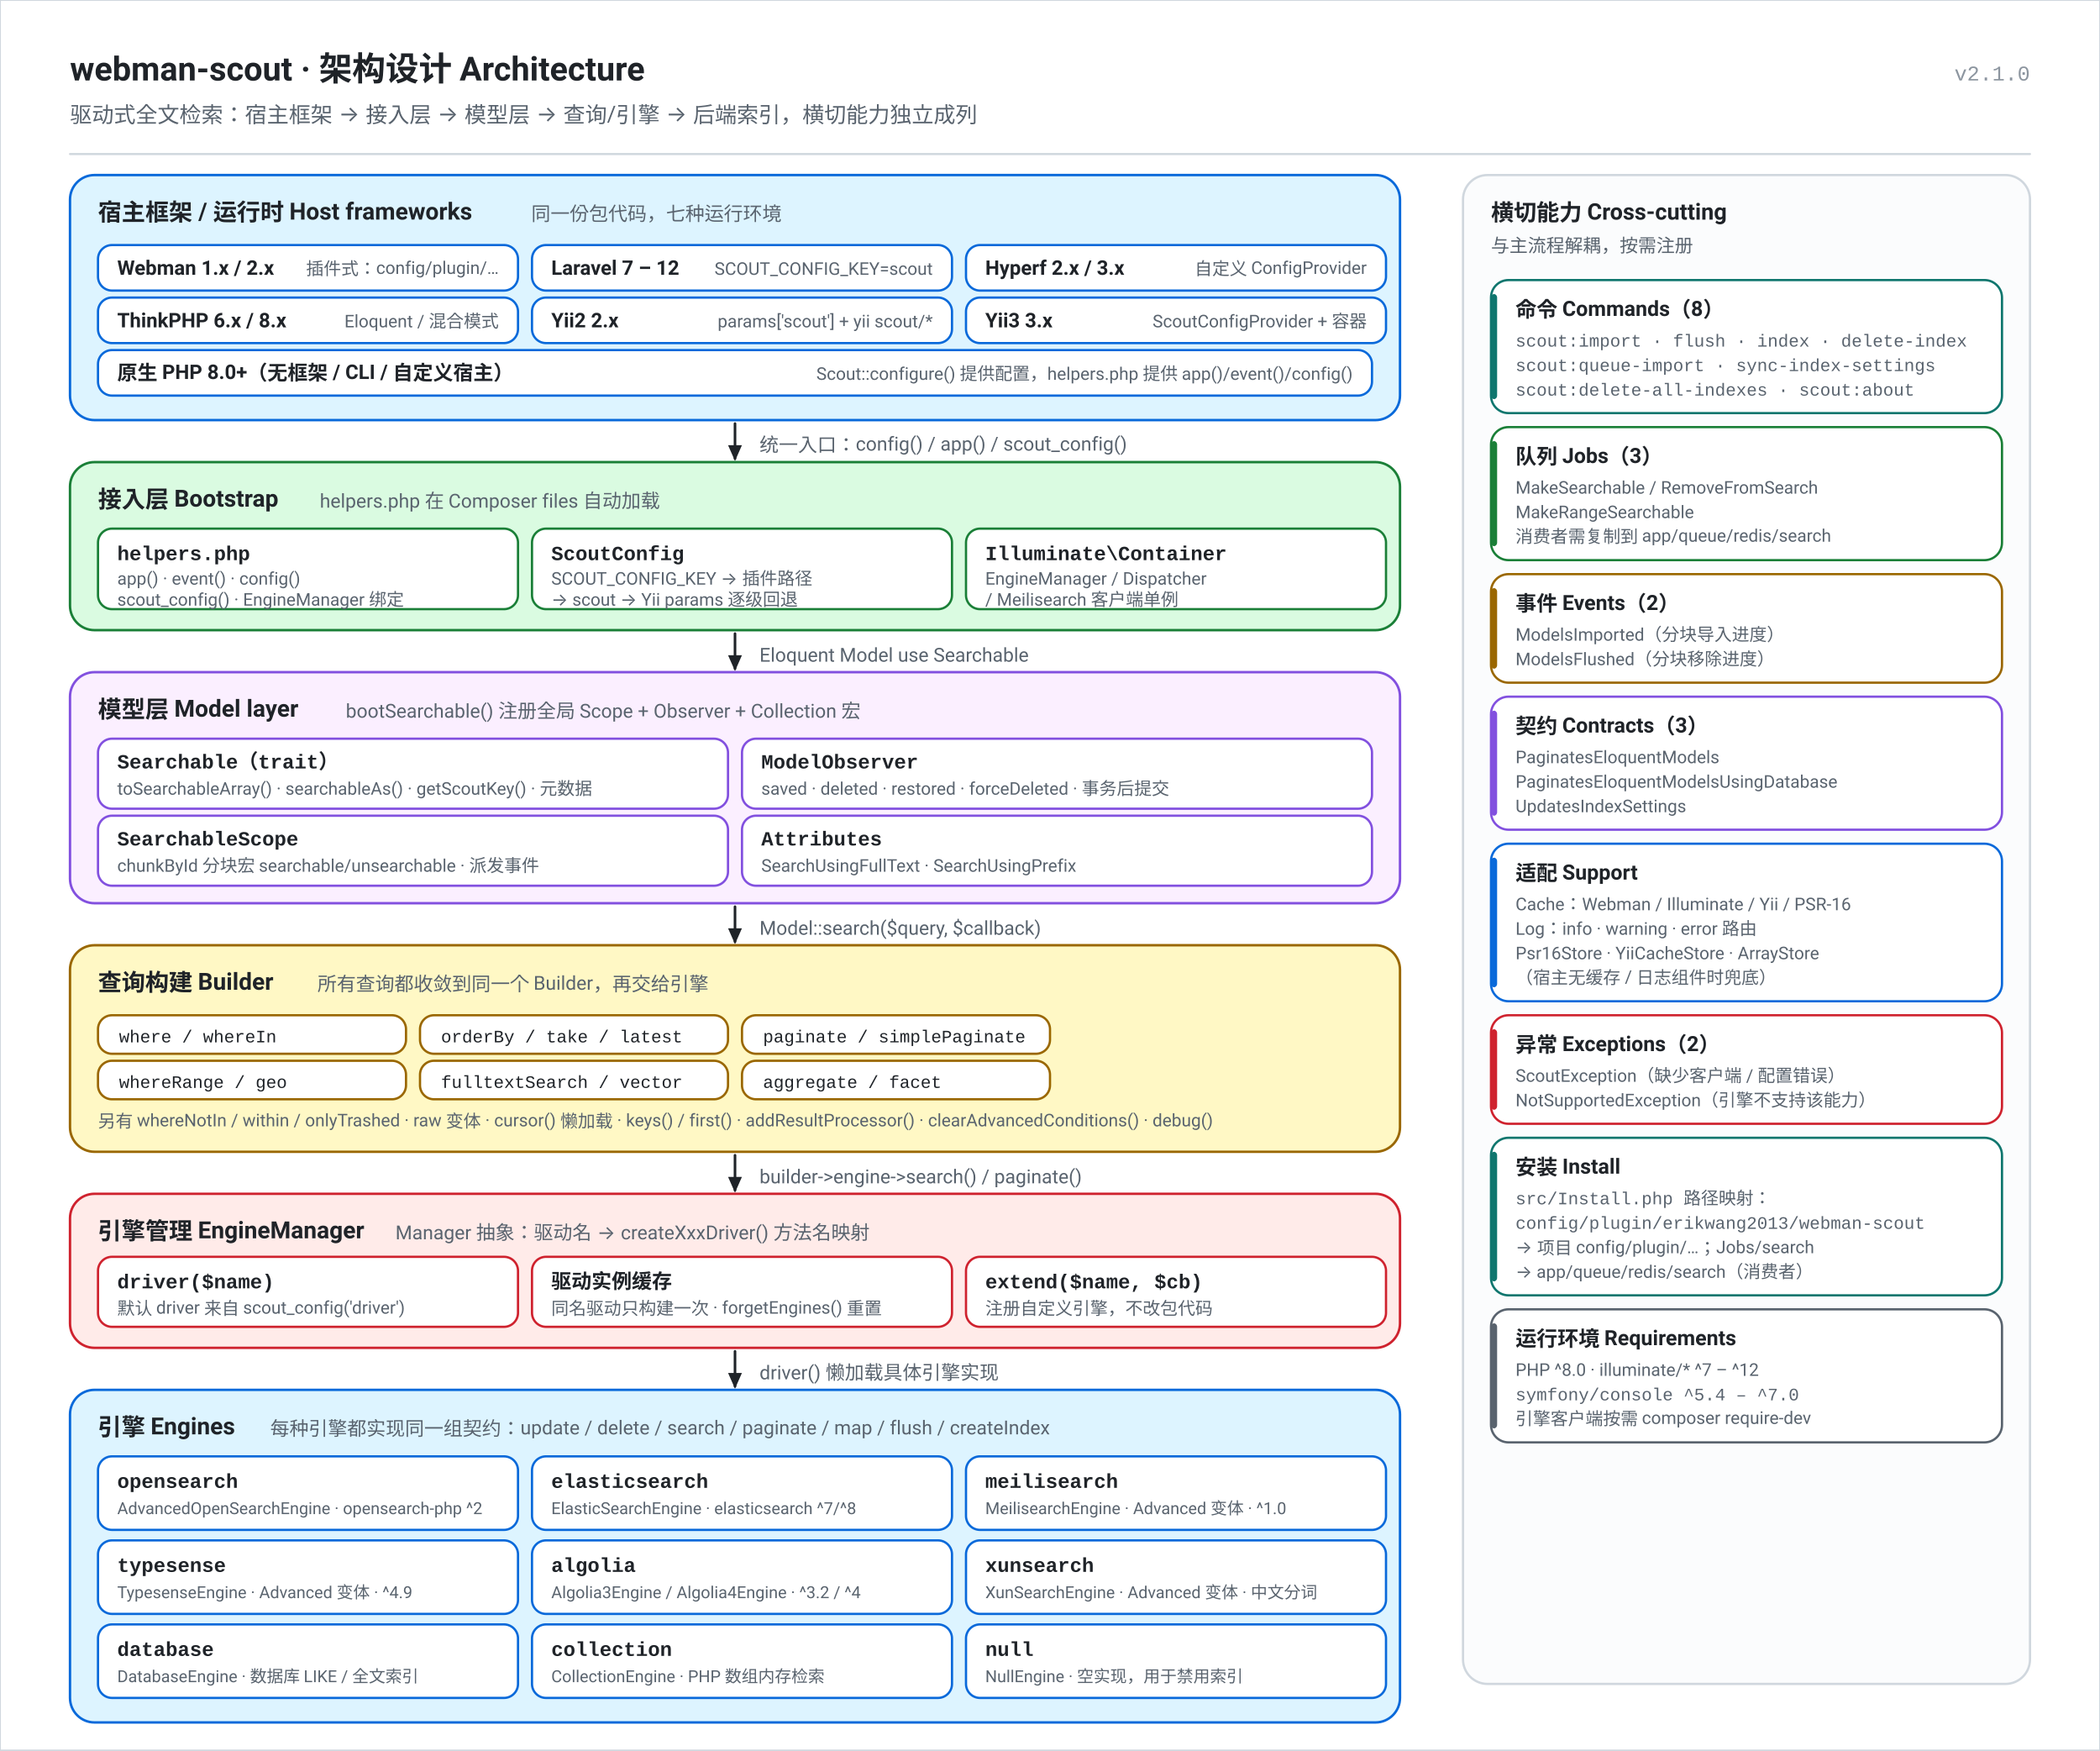
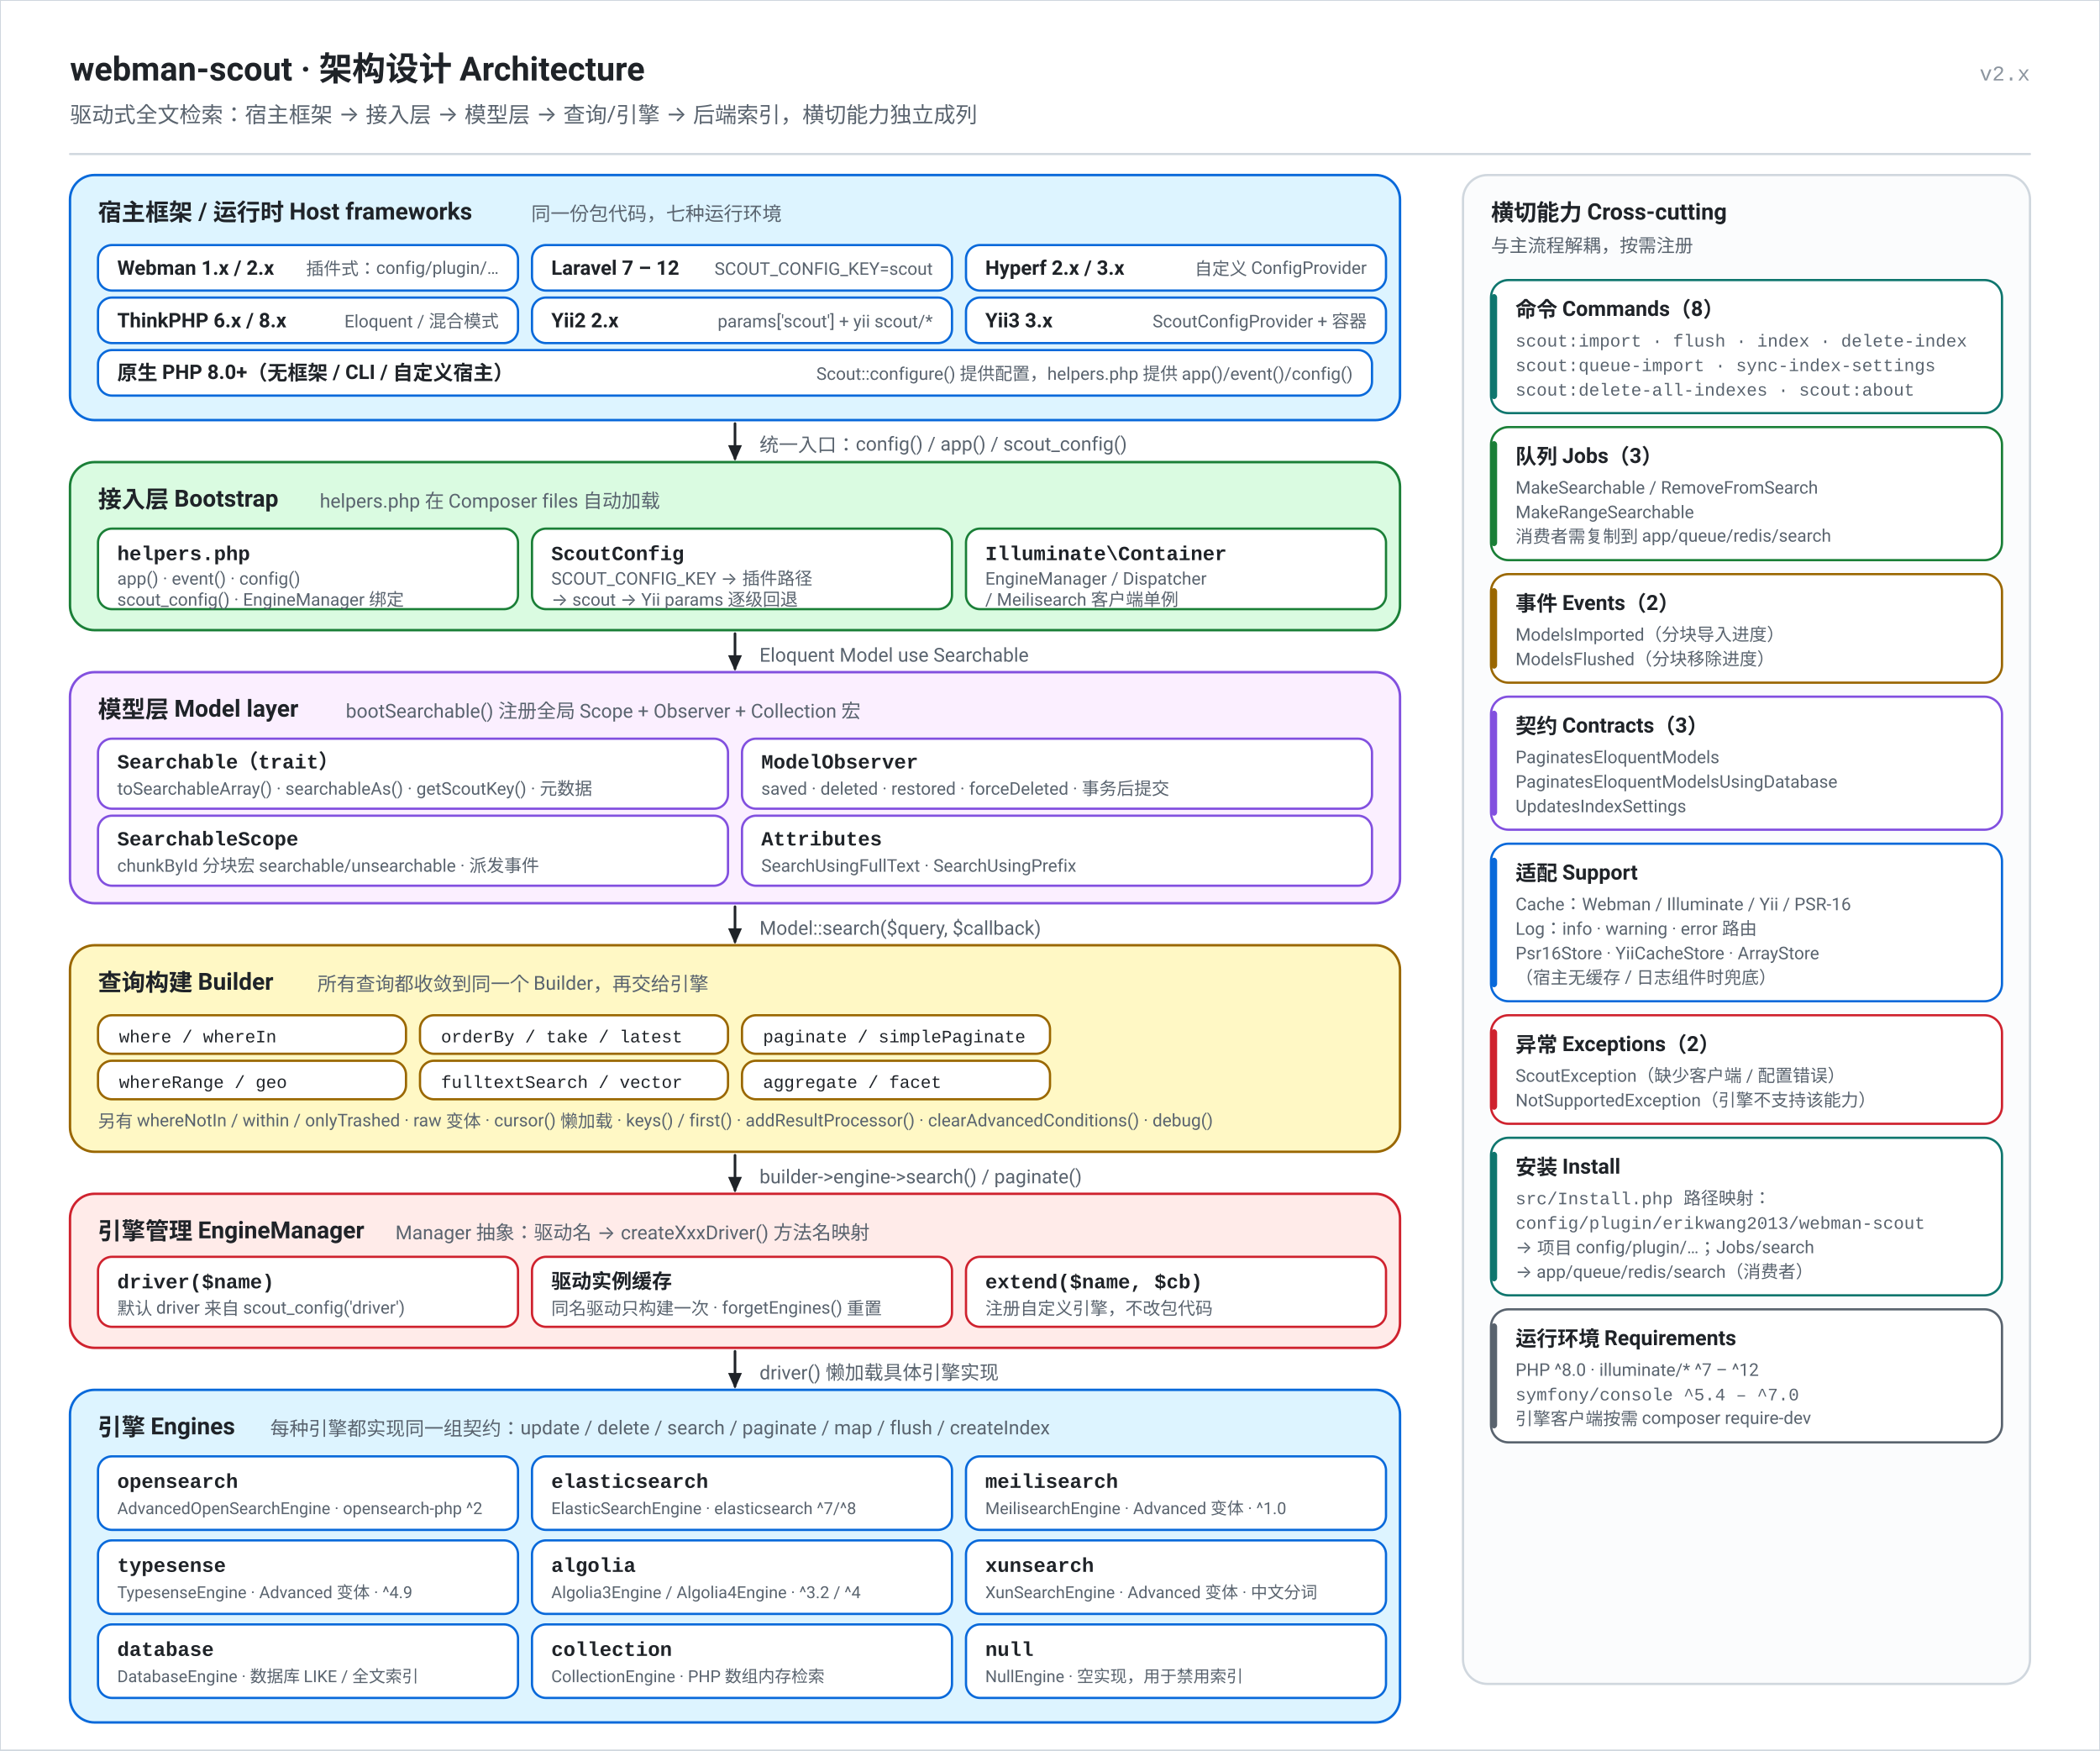
<svg xmlns="http://www.w3.org/2000/svg" width="1200" height="1000" viewBox="0 0 1200 1000" role="img">
  <defs>
    <marker id="ar-ink" viewBox="0 0 10 10" refX="8.5" refY="5" markerWidth="6" markerHeight="6" orient="auto-start-reverse">
      <path d="M0,0.6 L10,5 L0,9.4 z" fill="#1f2328" />
    </marker>
    <marker id="ar-blue" viewBox="0 0 10 10" refX="8.5" refY="5" markerWidth="6" markerHeight="6" orient="auto-start-reverse">
      <path d="M0,0.6 L10,5 L0,9.4 z" fill="#0969da" />
    </marker>
    <marker id="ar-green" viewBox="0 0 10 10" refX="8.5" refY="5" markerWidth="6" markerHeight="6" orient="auto-start-reverse">
      <path d="M0,0.6 L10,5 L0,9.4 z" fill="#1a7f37" />
    </marker>
    <marker id="ar-amber" viewBox="0 0 10 10" refX="8.5" refY="5" markerWidth="6" markerHeight="6" orient="auto-start-reverse">
      <path d="M0,0.6 L10,5 L0,9.4 z" fill="#9a6700" />
    </marker>
    <marker id="ar-purple" viewBox="0 0 10 10" refX="8.5" refY="5" markerWidth="6" markerHeight="6" orient="auto-start-reverse">
      <path d="M0,0.6 L10,5 L0,9.4 z" fill="#8250df" />
    </marker>
    <marker id="ar-mute" viewBox="0 0 10 10" refX="8.5" refY="5" markerWidth="6" markerHeight="6" orient="auto-start-reverse">
      <path d="M0,0.6 L10,5 L0,9.4 z" fill="#8c959f" />
    </marker>
    <marker id="ar-teal" viewBox="0 0 10 10" refX="8.5" refY="5" markerWidth="6" markerHeight="6" orient="auto-start-reverse">
      <path d="M0,0.6 L10,5 L0,9.4 z" fill="#0f766e" />
    </marker>
    <marker id="ar-rose" viewBox="0 0 10 10" refX="8.5" refY="5" markerWidth="6" markerHeight="6" orient="auto-start-reverse">
      <path d="M0,0.6 L10,5 L0,9.4 z" fill="#cf222e" />
    </marker>
    <marker id="ar-slate" viewBox="0 0 10 10" refX="8.5" refY="5" markerWidth="6" markerHeight="6" orient="auto-start-reverse">
      <path d="M0,0.6 L10,5 L0,9.4 z" fill="#59636e" />
    </marker>
  </defs>
  <rect x="0" y="0" width="1200" height="1000" rx="0" fill="#ffffff" stroke="#d0d7de" stroke-width="1" />
  <text x="40" y="46" font-family="ui-sans-serif,-apple-system,'Segoe UI',Roboto,'Helvetica Neue','PingFang SC','Hiragino Sans GB','Microsoft YaHei',sans-serif" font-size="19" fill="#1f2328" font-weight="700">webman-scout · 架构设计 Architecture</text>
  <text x="40" y="70" font-family="ui-sans-serif,-apple-system,'Segoe UI',Roboto,'Helvetica Neue','PingFang SC','Hiragino Sans GB','Microsoft YaHei',sans-serif" font-size="12.5" fill="#59636e" font-weight="400">驱动式全文检索：宿主框架 → 接入层 → 模型层 → 查询/引擎 → 后端索引，横切能力独立成列</text>
-   <text x="1160" y="46" font-family="ui-monospace,SFMono-Regular,'SF Mono',Menlo,Consolas,'Liberation Mono',monospace" font-size="12" fill="#8c959f" font-weight="500" text-anchor="end">v2.1.0</text>
+   <text x="1160" y="46" font-family="ui-monospace,SFMono-Regular,'SF Mono',Menlo,Consolas,'Liberation Mono',monospace" font-size="12" fill="#8c959f" font-weight="500" text-anchor="end">v2.x</text>
  <line x1="40" y1="88" x2="1160" y2="88" stroke="#d0d7de" stroke-width="1.2" stroke-linecap="round" />
  <rect x="40" y="100" width="760" height="140" rx="14" fill="#ddf4ff" stroke="#0969da" stroke-width="1.4" opacity="1" />
  <text x="56" y="126" font-family="ui-sans-serif,-apple-system,'Segoe UI',Roboto,'Helvetica Neue','PingFang SC','Hiragino Sans GB','Microsoft YaHei',sans-serif" font-size="13.5" fill="#1f2328" font-weight="700">宿主框架 / 运行时 Host frameworks</text>
  <text x="303.575" y="126" font-family="ui-sans-serif,-apple-system,'Segoe UI',Roboto,'Helvetica Neue','PingFang SC','Hiragino Sans GB','Microsoft YaHei',sans-serif" font-size="11" fill="#59636e" font-weight="400">同一份包代码，七种运行环境</text>
  <rect x="56" y="140" width="240" height="26" rx="8" fill="#ffffff" stroke="#0969da" stroke-width="1.3" />
  <text x="67" y="157" font-family="ui-sans-serif,-apple-system,'Segoe UI',Roboto,'Helvetica Neue','PingFang SC','Hiragino Sans GB','Microsoft YaHei',sans-serif" font-size="11.5" fill="#1f2328" font-weight="600">Webman 1.x / 2.x</text>
  <text x="285" y="157" font-family="ui-sans-serif,-apple-system,'Segoe UI',Roboto,'Helvetica Neue','PingFang SC','Hiragino Sans GB','Microsoft YaHei',sans-serif" font-size="10" fill="#59636e" font-weight="400" text-anchor="end">插件式：config/plugin/…</text>
  <rect x="304" y="140" width="240" height="26" rx="8" fill="#ffffff" stroke="#0969da" stroke-width="1.3" />
  <text x="315" y="157" font-family="ui-sans-serif,-apple-system,'Segoe UI',Roboto,'Helvetica Neue','PingFang SC','Hiragino Sans GB','Microsoft YaHei',sans-serif" font-size="11.5" fill="#1f2328" font-weight="600">Laravel 7 – 12</text>
  <text x="533" y="157" font-family="ui-sans-serif,-apple-system,'Segoe UI',Roboto,'Helvetica Neue','PingFang SC','Hiragino Sans GB','Microsoft YaHei',sans-serif" font-size="10" fill="#59636e" font-weight="400" text-anchor="end">SCOUT_CONFIG_KEY=scout</text>
  <rect x="552" y="140" width="240" height="26" rx="8" fill="#ffffff" stroke="#0969da" stroke-width="1.3" />
  <text x="563" y="157" font-family="ui-sans-serif,-apple-system,'Segoe UI',Roboto,'Helvetica Neue','PingFang SC','Hiragino Sans GB','Microsoft YaHei',sans-serif" font-size="11.5" fill="#1f2328" font-weight="600">Hyperf 2.x / 3.x</text>
  <text x="781" y="157" font-family="ui-sans-serif,-apple-system,'Segoe UI',Roboto,'Helvetica Neue','PingFang SC','Hiragino Sans GB','Microsoft YaHei',sans-serif" font-size="10" fill="#59636e" font-weight="400" text-anchor="end">自定义 ConfigProvider</text>
  <rect x="56" y="170" width="240" height="26" rx="8" fill="#ffffff" stroke="#0969da" stroke-width="1.3" />
  <text x="67" y="187" font-family="ui-sans-serif,-apple-system,'Segoe UI',Roboto,'Helvetica Neue','PingFang SC','Hiragino Sans GB','Microsoft YaHei',sans-serif" font-size="11.5" fill="#1f2328" font-weight="600">ThinkPHP 6.x / 8.x</text>
  <text x="285" y="187" font-family="ui-sans-serif,-apple-system,'Segoe UI',Roboto,'Helvetica Neue','PingFang SC','Hiragino Sans GB','Microsoft YaHei',sans-serif" font-size="10" fill="#59636e" font-weight="400" text-anchor="end">Eloquent / 混合模式</text>
  <rect x="304" y="170" width="240" height="26" rx="8" fill="#ffffff" stroke="#0969da" stroke-width="1.3" />
  <text x="315" y="187" font-family="ui-sans-serif,-apple-system,'Segoe UI',Roboto,'Helvetica Neue','PingFang SC','Hiragino Sans GB','Microsoft YaHei',sans-serif" font-size="11.5" fill="#1f2328" font-weight="600">Yii2 2.x</text>
  <text x="533" y="187" font-family="ui-sans-serif,-apple-system,'Segoe UI',Roboto,'Helvetica Neue','PingFang SC','Hiragino Sans GB','Microsoft YaHei',sans-serif" font-size="10" fill="#59636e" font-weight="400" text-anchor="end">params['scout'] + yii scout/*</text>
  <rect x="552" y="170" width="240" height="26" rx="8" fill="#ffffff" stroke="#0969da" stroke-width="1.3" />
  <text x="563" y="187" font-family="ui-sans-serif,-apple-system,'Segoe UI',Roboto,'Helvetica Neue','PingFang SC','Hiragino Sans GB','Microsoft YaHei',sans-serif" font-size="11.5" fill="#1f2328" font-weight="600">Yii3 3.x</text>
  <text x="781" y="187" font-family="ui-sans-serif,-apple-system,'Segoe UI',Roboto,'Helvetica Neue','PingFang SC','Hiragino Sans GB','Microsoft YaHei',sans-serif" font-size="10" fill="#59636e" font-weight="400" text-anchor="end">ScoutConfigProvider + 容器</text>
  <rect x="56" y="200" width="728" height="26" rx="8" fill="#ffffff" stroke="#0969da" stroke-width="1.3" />
  <text x="67" y="217" font-family="ui-sans-serif,-apple-system,'Segoe UI',Roboto,'Helvetica Neue','PingFang SC','Hiragino Sans GB','Microsoft YaHei',sans-serif" font-size="11.5" fill="#1f2328" font-weight="600">原生 PHP 8.0+（无框架 / CLI / 自定义宿主）</text>
  <text x="773" y="217" font-family="ui-sans-serif,-apple-system,'Segoe UI',Roboto,'Helvetica Neue','PingFang SC','Hiragino Sans GB','Microsoft YaHei',sans-serif" font-size="10" fill="#59636e" font-weight="400" text-anchor="end">Scout::configure() 提供配置，helpers.php 提供 app()/event()/config()</text>
  <line x1="420" y1="242" x2="420" y2="262" stroke="#1f2328" stroke-width="1.5" stroke-linecap="round" marker-end="url(#ar-ink)" />
  <text x="434" y="258" font-family="ui-sans-serif,-apple-system,'Segoe UI',Roboto,'Helvetica Neue','PingFang SC','Hiragino Sans GB','Microsoft YaHei',sans-serif" font-size="11" fill="#59636e" font-weight="400">统一入口：config() / app() / scout_config()</text>
  <rect x="40" y="264" width="760" height="96" rx="14" fill="#dafbe1" stroke="#1a7f37" stroke-width="1.4" opacity="1" />
  <text x="56" y="290" font-family="ui-sans-serif,-apple-system,'Segoe UI',Roboto,'Helvetica Neue','PingFang SC','Hiragino Sans GB','Microsoft YaHei',sans-serif" font-size="13.5" fill="#1f2328" font-weight="700">接入层 Bootstrap</text>
  <text x="182.75" y="290" font-family="ui-sans-serif,-apple-system,'Segoe UI',Roboto,'Helvetica Neue','PingFang SC','Hiragino Sans GB','Microsoft YaHei',sans-serif" font-size="11" fill="#59636e" font-weight="400">helpers.php 在 Composer files 自动加载</text>
  <rect x="56" y="302" width="240" height="46" rx="8" fill="#ffffff" stroke="#1a7f37" stroke-width="1.3" />
  <text x="67" y="320" font-family="ui-monospace,SFMono-Regular,'SF Mono',Menlo,Consolas,'Liberation Mono',monospace" font-size="11.5" fill="#1f2328" font-weight="600">helpers.php</text>
  <text x="67" y="334" font-family="ui-sans-serif,-apple-system,'Segoe UI',Roboto,'Helvetica Neue','PingFang SC','Hiragino Sans GB','Microsoft YaHei',sans-serif" font-size="10" fill="#59636e" font-weight="400">app() · event() · config()</text>
  <text x="67" y="346" font-family="ui-sans-serif,-apple-system,'Segoe UI',Roboto,'Helvetica Neue','PingFang SC','Hiragino Sans GB','Microsoft YaHei',sans-serif" font-size="10" fill="#59636e" font-weight="400">scout_config() · EngineManager 绑定</text>
  <rect x="304" y="302" width="240" height="46" rx="8" fill="#ffffff" stroke="#1a7f37" stroke-width="1.3" />
  <text x="315" y="320" font-family="ui-monospace,SFMono-Regular,'SF Mono',Menlo,Consolas,'Liberation Mono',monospace" font-size="11.5" fill="#1f2328" font-weight="600">ScoutConfig</text>
  <text x="315" y="334" font-family="ui-sans-serif,-apple-system,'Segoe UI',Roboto,'Helvetica Neue','PingFang SC','Hiragino Sans GB','Microsoft YaHei',sans-serif" font-size="10" fill="#59636e" font-weight="400">SCOUT_CONFIG_KEY → 插件路径</text>
  <text x="315" y="346" font-family="ui-sans-serif,-apple-system,'Segoe UI',Roboto,'Helvetica Neue','PingFang SC','Hiragino Sans GB','Microsoft YaHei',sans-serif" font-size="10" fill="#59636e" font-weight="400">→ scout → Yii params 逐级回退</text>
  <rect x="552" y="302" width="240" height="46" rx="8" fill="#ffffff" stroke="#1a7f37" stroke-width="1.3" />
  <text x="563" y="320" font-family="ui-monospace,SFMono-Regular,'SF Mono',Menlo,Consolas,'Liberation Mono',monospace" font-size="11.5" fill="#1f2328" font-weight="600">Illuminate\Container</text>
  <text x="563" y="334" font-family="ui-sans-serif,-apple-system,'Segoe UI',Roboto,'Helvetica Neue','PingFang SC','Hiragino Sans GB','Microsoft YaHei',sans-serif" font-size="10" fill="#59636e" font-weight="400">EngineManager / Dispatcher</text>
  <text x="563" y="346" font-family="ui-sans-serif,-apple-system,'Segoe UI',Roboto,'Helvetica Neue','PingFang SC','Hiragino Sans GB','Microsoft YaHei',sans-serif" font-size="10" fill="#59636e" font-weight="400">/ Meilisearch 客户端单例</text>
  <line x1="420" y1="362" x2="420" y2="382" stroke="#1f2328" stroke-width="1.5" stroke-linecap="round" marker-end="url(#ar-ink)" />
  <text x="434" y="378" font-family="ui-sans-serif,-apple-system,'Segoe UI',Roboto,'Helvetica Neue','PingFang SC','Hiragino Sans GB','Microsoft YaHei',sans-serif" font-size="11" fill="#59636e" font-weight="400">Eloquent Model  use Searchable</text>
  <rect x="40" y="384" width="760" height="132" rx="14" fill="#fbefff" stroke="#8250df" stroke-width="1.4" opacity="1" />
  <text x="56" y="410" font-family="ui-sans-serif,-apple-system,'Segoe UI',Roboto,'Helvetica Neue','PingFang SC','Hiragino Sans GB','Microsoft YaHei',sans-serif" font-size="13.5" fill="#1f2328" font-weight="700">模型层 Model layer</text>
  <text x="197.6" y="410" font-family="ui-sans-serif,-apple-system,'Segoe UI',Roboto,'Helvetica Neue','PingFang SC','Hiragino Sans GB','Microsoft YaHei',sans-serif" font-size="11" fill="#59636e" font-weight="400">bootSearchable() 注册全局 Scope + Observer + Collection 宏</text>
  <rect x="56" y="422" width="360" height="40" rx="8" fill="#ffffff" stroke="#8250df" stroke-width="1.3" />
  <text x="67" y="439" font-family="ui-monospace,SFMono-Regular,'SF Mono',Menlo,Consolas,'Liberation Mono',monospace" font-size="11.5" fill="#1f2328" font-weight="600">Searchable（trait）</text>
  <text x="67" y="454" font-family="ui-sans-serif,-apple-system,'Segoe UI',Roboto,'Helvetica Neue','PingFang SC','Hiragino Sans GB','Microsoft YaHei',sans-serif" font-size="10" fill="#59636e" font-weight="400">toSearchableArray() · searchableAs() · getScoutKey() · 元数据</text>
  <rect x="424" y="422" width="360" height="40" rx="8" fill="#ffffff" stroke="#8250df" stroke-width="1.3" />
  <text x="435" y="439" font-family="ui-monospace,SFMono-Regular,'SF Mono',Menlo,Consolas,'Liberation Mono',monospace" font-size="11.5" fill="#1f2328" font-weight="600">ModelObserver</text>
  <text x="435" y="454" font-family="ui-sans-serif,-apple-system,'Segoe UI',Roboto,'Helvetica Neue','PingFang SC','Hiragino Sans GB','Microsoft YaHei',sans-serif" font-size="10" fill="#59636e" font-weight="400">saved · deleted · restored · forceDeleted · 事务后提交</text>
  <rect x="56" y="466" width="360" height="40" rx="8" fill="#ffffff" stroke="#8250df" stroke-width="1.3" />
  <text x="67" y="483" font-family="ui-monospace,SFMono-Regular,'SF Mono',Menlo,Consolas,'Liberation Mono',monospace" font-size="11.5" fill="#1f2328" font-weight="600">SearchableScope</text>
  <text x="67" y="498" font-family="ui-sans-serif,-apple-system,'Segoe UI',Roboto,'Helvetica Neue','PingFang SC','Hiragino Sans GB','Microsoft YaHei',sans-serif" font-size="10" fill="#59636e" font-weight="400">chunkById 分块宏 searchable/unsearchable · 派发事件</text>
  <rect x="424" y="466" width="360" height="40" rx="8" fill="#ffffff" stroke="#8250df" stroke-width="1.3" />
  <text x="435" y="483" font-family="ui-monospace,SFMono-Regular,'SF Mono',Menlo,Consolas,'Liberation Mono',monospace" font-size="11.5" fill="#1f2328" font-weight="600">Attributes</text>
  <text x="435" y="498" font-family="ui-sans-serif,-apple-system,'Segoe UI',Roboto,'Helvetica Neue','PingFang SC','Hiragino Sans GB','Microsoft YaHei',sans-serif" font-size="10" fill="#59636e" font-weight="400">SearchUsingFullText · SearchUsingPrefix</text>
  <line x1="420" y1="518" x2="420" y2="538" stroke="#1f2328" stroke-width="1.5" stroke-linecap="round" marker-end="url(#ar-ink)" />
  <text x="434" y="534" font-family="ui-sans-serif,-apple-system,'Segoe UI',Roboto,'Helvetica Neue','PingFang SC','Hiragino Sans GB','Microsoft YaHei',sans-serif" font-size="11" fill="#59636e" font-weight="400">Model::search($query, $callback)</text>
  <rect x="40" y="540" width="760" height="118" rx="14" fill="#fff8c5" stroke="#9a6700" stroke-width="1.4" opacity="1" />
  <text x="56" y="566" font-family="ui-sans-serif,-apple-system,'Segoe UI',Roboto,'Helvetica Neue','PingFang SC','Hiragino Sans GB','Microsoft YaHei',sans-serif" font-size="13.5" fill="#1f2328" font-weight="700">查询构建 Builder</text>
  <text x="181.4" y="566" font-family="ui-sans-serif,-apple-system,'Segoe UI',Roboto,'Helvetica Neue','PingFang SC','Hiragino Sans GB','Microsoft YaHei',sans-serif" font-size="11" fill="#59636e" font-weight="400">所有查询都收敛到同一个 Builder，再交给引擎</text>
  <rect x="56" y="580" width="176" height="22" rx="8" fill="#ffffff" stroke="#9a6700" stroke-width="1.3" />
  <text x="68" y="595.5" font-family="ui-monospace,SFMono-Regular,'SF Mono',Menlo,Consolas,'Liberation Mono',monospace" font-size="10" fill="#1f2328" font-weight="500">where / whereIn</text>
  <rect x="240" y="580" width="176" height="22" rx="8" fill="#ffffff" stroke="#9a6700" stroke-width="1.3" />
  <text x="252" y="595.5" font-family="ui-monospace,SFMono-Regular,'SF Mono',Menlo,Consolas,'Liberation Mono',monospace" font-size="10" fill="#1f2328" font-weight="500">orderBy / take / latest</text>
  <rect x="424" y="580" width="176" height="22" rx="8" fill="#ffffff" stroke="#9a6700" stroke-width="1.3" />
  <text x="436" y="595.5" font-family="ui-monospace,SFMono-Regular,'SF Mono',Menlo,Consolas,'Liberation Mono',monospace" font-size="10" fill="#1f2328" font-weight="500">paginate / simplePaginate</text>
  <rect x="56" y="606" width="176" height="22" rx="8" fill="#ffffff" stroke="#9a6700" stroke-width="1.3" />
  <text x="68" y="621.5" font-family="ui-monospace,SFMono-Regular,'SF Mono',Menlo,Consolas,'Liberation Mono',monospace" font-size="10" fill="#1f2328" font-weight="500">whereRange / geo</text>
  <rect x="240" y="606" width="176" height="22" rx="8" fill="#ffffff" stroke="#9a6700" stroke-width="1.3" />
  <text x="252" y="621.5" font-family="ui-monospace,SFMono-Regular,'SF Mono',Menlo,Consolas,'Liberation Mono',monospace" font-size="10" fill="#1f2328" font-weight="500">fulltextSearch / vector</text>
  <rect x="424" y="606" width="176" height="22" rx="8" fill="#ffffff" stroke="#9a6700" stroke-width="1.3" />
  <text x="436" y="621.5" font-family="ui-monospace,SFMono-Regular,'SF Mono',Menlo,Consolas,'Liberation Mono',monospace" font-size="10" fill="#1f2328" font-weight="500">aggregate / facet</text>
  <text x="56" y="644" font-family="ui-sans-serif,-apple-system,'Segoe UI',Roboto,'Helvetica Neue','PingFang SC','Hiragino Sans GB','Microsoft YaHei',sans-serif" font-size="10" fill="#59636e" font-weight="400">另有 whereNotIn / within / onlyTrashed · raw 变体 · cursor() 懒加载 · keys() / first() · addResultProcessor() · clearAdvancedConditions() · debug()</text>
  <line x1="420" y1="660" x2="420" y2="680" stroke="#1f2328" stroke-width="1.5" stroke-linecap="round" marker-end="url(#ar-ink)" />
  <text x="434" y="676" font-family="ui-sans-serif,-apple-system,'Segoe UI',Roboto,'Helvetica Neue','PingFang SC','Hiragino Sans GB','Microsoft YaHei',sans-serif" font-size="11" fill="#59636e" font-weight="400">builder-&gt;engine-&gt;search() / paginate()</text>
  <rect x="40" y="682" width="760" height="88" rx="14" fill="#ffebe9" stroke="#cf222e" stroke-width="1.4" opacity="1" />
  <text x="56" y="708" font-family="ui-sans-serif,-apple-system,'Segoe UI',Roboto,'Helvetica Neue','PingFang SC','Hiragino Sans GB','Microsoft YaHei',sans-serif" font-size="13.5" fill="#1f2328" font-weight="700">引擎管理 EngineManager</text>
  <text x="225.95" y="708" font-family="ui-sans-serif,-apple-system,'Segoe UI',Roboto,'Helvetica Neue','PingFang SC','Hiragino Sans GB','Microsoft YaHei',sans-serif" font-size="11" fill="#59636e" font-weight="400">Manager 抽象：驱动名 → createXxxDriver() 方法名映射</text>
  <rect x="56" y="718" width="240" height="40" rx="8" fill="#ffffff" stroke="#cf222e" stroke-width="1.3" />
  <text x="67" y="736" font-family="ui-monospace,SFMono-Regular,'SF Mono',Menlo,Consolas,'Liberation Mono',monospace" font-size="11.5" fill="#1f2328" font-weight="600">driver($name)</text>
  <text x="67" y="751" font-family="ui-sans-serif,-apple-system,'Segoe UI',Roboto,'Helvetica Neue','PingFang SC','Hiragino Sans GB','Microsoft YaHei',sans-serif" font-size="10" fill="#59636e" font-weight="400">默认 driver 来自 scout_config('driver')</text>
  <rect x="304" y="718" width="240" height="40" rx="8" fill="#ffffff" stroke="#cf222e" stroke-width="1.3" />
  <text x="315" y="736" font-family="ui-monospace,SFMono-Regular,'SF Mono',Menlo,Consolas,'Liberation Mono',monospace" font-size="11.5" fill="#1f2328" font-weight="600">驱动实例缓存</text>
  <text x="315" y="751" font-family="ui-sans-serif,-apple-system,'Segoe UI',Roboto,'Helvetica Neue','PingFang SC','Hiragino Sans GB','Microsoft YaHei',sans-serif" font-size="10" fill="#59636e" font-weight="400">同名驱动只构建一次 · forgetEngines() 重置</text>
  <rect x="552" y="718" width="240" height="40" rx="8" fill="#ffffff" stroke="#cf222e" stroke-width="1.3" />
  <text x="563" y="736" font-family="ui-monospace,SFMono-Regular,'SF Mono',Menlo,Consolas,'Liberation Mono',monospace" font-size="11.5" fill="#1f2328" font-weight="600">extend($name, $cb)</text>
  <text x="563" y="751" font-family="ui-sans-serif,-apple-system,'Segoe UI',Roboto,'Helvetica Neue','PingFang SC','Hiragino Sans GB','Microsoft YaHei',sans-serif" font-size="10" fill="#59636e" font-weight="400">注册自定义引擎，不改包代码</text>
  <line x1="420" y1="772" x2="420" y2="792" stroke="#1f2328" stroke-width="1.5" stroke-linecap="round" marker-end="url(#ar-ink)" />
  <text x="434" y="788" font-family="ui-sans-serif,-apple-system,'Segoe UI',Roboto,'Helvetica Neue','PingFang SC','Hiragino Sans GB','Microsoft YaHei',sans-serif" font-size="11" fill="#59636e" font-weight="400">driver() 懒加载具体引擎实现</text>
  <rect x="40" y="794" width="760" height="190" rx="14" fill="#ddf4ff" stroke="#0969da" stroke-width="1.4" opacity="1" />
  <text x="56" y="820" font-family="ui-sans-serif,-apple-system,'Segoe UI',Roboto,'Helvetica Neue','PingFang SC','Hiragino Sans GB','Microsoft YaHei',sans-serif" font-size="13.5" fill="#1f2328" font-weight="700">引擎 Engines</text>
  <text x="154.4" y="820" font-family="ui-sans-serif,-apple-system,'Segoe UI',Roboto,'Helvetica Neue','PingFang SC','Hiragino Sans GB','Microsoft YaHei',sans-serif" font-size="11" fill="#59636e" font-weight="400">每种引擎都实现同一组契约：update / delete / search / paginate / map / flush / createIndex</text>
  <rect x="56" y="832" width="240" height="42" rx="8" fill="#ffffff" stroke="#0969da" stroke-width="1.3" />
  <text x="67" y="850" font-family="ui-monospace,SFMono-Regular,'SF Mono',Menlo,Consolas,'Liberation Mono',monospace" font-size="11.5" fill="#1f2328" font-weight="700">opensearch</text>
  <text x="67" y="865" font-family="ui-sans-serif,-apple-system,'Segoe UI',Roboto,'Helvetica Neue','PingFang SC','Hiragino Sans GB','Microsoft YaHei',sans-serif" font-size="9.5" fill="#59636e" font-weight="400">AdvancedOpenSearchEngine · opensearch-php ^2</text>
  <rect x="304" y="832" width="240" height="42" rx="8" fill="#ffffff" stroke="#0969da" stroke-width="1.3" />
  <text x="315" y="850" font-family="ui-monospace,SFMono-Regular,'SF Mono',Menlo,Consolas,'Liberation Mono',monospace" font-size="11.5" fill="#1f2328" font-weight="700">elasticsearch</text>
  <text x="315" y="865" font-family="ui-sans-serif,-apple-system,'Segoe UI',Roboto,'Helvetica Neue','PingFang SC','Hiragino Sans GB','Microsoft YaHei',sans-serif" font-size="9.5" fill="#59636e" font-weight="400">ElasticSearchEngine · elasticsearch ^7/^8</text>
  <rect x="552" y="832" width="240" height="42" rx="8" fill="#ffffff" stroke="#0969da" stroke-width="1.3" />
  <text x="563" y="850" font-family="ui-monospace,SFMono-Regular,'SF Mono',Menlo,Consolas,'Liberation Mono',monospace" font-size="11.5" fill="#1f2328" font-weight="700">meilisearch</text>
  <text x="563" y="865" font-family="ui-sans-serif,-apple-system,'Segoe UI',Roboto,'Helvetica Neue','PingFang SC','Hiragino Sans GB','Microsoft YaHei',sans-serif" font-size="9.5" fill="#59636e" font-weight="400">MeilisearchEngine · Advanced 变体 · ^1.0</text>
  <rect x="56" y="880" width="240" height="42" rx="8" fill="#ffffff" stroke="#0969da" stroke-width="1.3" />
  <text x="67" y="898" font-family="ui-monospace,SFMono-Regular,'SF Mono',Menlo,Consolas,'Liberation Mono',monospace" font-size="11.5" fill="#1f2328" font-weight="700">typesense</text>
  <text x="67" y="913" font-family="ui-sans-serif,-apple-system,'Segoe UI',Roboto,'Helvetica Neue','PingFang SC','Hiragino Sans GB','Microsoft YaHei',sans-serif" font-size="9.5" fill="#59636e" font-weight="400">TypesenseEngine · Advanced 变体 · ^4.9</text>
  <rect x="304" y="880" width="240" height="42" rx="8" fill="#ffffff" stroke="#0969da" stroke-width="1.3" />
  <text x="315" y="898" font-family="ui-monospace,SFMono-Regular,'SF Mono',Menlo,Consolas,'Liberation Mono',monospace" font-size="11.5" fill="#1f2328" font-weight="700">algolia</text>
  <text x="315" y="913" font-family="ui-sans-serif,-apple-system,'Segoe UI',Roboto,'Helvetica Neue','PingFang SC','Hiragino Sans GB','Microsoft YaHei',sans-serif" font-size="9.5" fill="#59636e" font-weight="400">Algolia3Engine / Algolia4Engine · ^3.2 / ^4</text>
  <rect x="552" y="880" width="240" height="42" rx="8" fill="#ffffff" stroke="#0969da" stroke-width="1.3" />
  <text x="563" y="898" font-family="ui-monospace,SFMono-Regular,'SF Mono',Menlo,Consolas,'Liberation Mono',monospace" font-size="11.5" fill="#1f2328" font-weight="700">xunsearch</text>
  <text x="563" y="913" font-family="ui-sans-serif,-apple-system,'Segoe UI',Roboto,'Helvetica Neue','PingFang SC','Hiragino Sans GB','Microsoft YaHei',sans-serif" font-size="9.5" fill="#59636e" font-weight="400">XunSearchEngine · Advanced 变体 · 中文分词</text>
  <rect x="56" y="928" width="240" height="42" rx="8" fill="#ffffff" stroke="#0969da" stroke-width="1.3" />
  <text x="67" y="946" font-family="ui-monospace,SFMono-Regular,'SF Mono',Menlo,Consolas,'Liberation Mono',monospace" font-size="11.5" fill="#1f2328" font-weight="700">database</text>
  <text x="67" y="961" font-family="ui-sans-serif,-apple-system,'Segoe UI',Roboto,'Helvetica Neue','PingFang SC','Hiragino Sans GB','Microsoft YaHei',sans-serif" font-size="9.5" fill="#59636e" font-weight="400">DatabaseEngine · 数据库 LIKE / 全文索引</text>
  <rect x="304" y="928" width="240" height="42" rx="8" fill="#ffffff" stroke="#0969da" stroke-width="1.3" />
  <text x="315" y="946" font-family="ui-monospace,SFMono-Regular,'SF Mono',Menlo,Consolas,'Liberation Mono',monospace" font-size="11.5" fill="#1f2328" font-weight="700">collection</text>
  <text x="315" y="961" font-family="ui-sans-serif,-apple-system,'Segoe UI',Roboto,'Helvetica Neue','PingFang SC','Hiragino Sans GB','Microsoft YaHei',sans-serif" font-size="9.5" fill="#59636e" font-weight="400">CollectionEngine · PHP 数组内存检索</text>
  <rect x="552" y="928" width="240" height="42" rx="8" fill="#ffffff" stroke="#0969da" stroke-width="1.3" />
  <text x="563" y="946" font-family="ui-monospace,SFMono-Regular,'SF Mono',Menlo,Consolas,'Liberation Mono',monospace" font-size="11.5" fill="#1f2328" font-weight="700">null</text>
  <text x="563" y="961" font-family="ui-sans-serif,-apple-system,'Segoe UI',Roboto,'Helvetica Neue','PingFang SC','Hiragino Sans GB','Microsoft YaHei',sans-serif" font-size="9.5" fill="#59636e" font-weight="400">NullEngine · 空实现，用于禁用索引</text>
  <rect x="836" y="100" width="324" height="862" rx="14" fill="#fbfcfd" stroke="#d0d7de" stroke-width="1.3" />
  <text x="852" y="126" font-family="ui-sans-serif,-apple-system,'Segoe UI',Roboto,'Helvetica Neue','PingFang SC','Hiragino Sans GB','Microsoft YaHei',sans-serif" font-size="13" fill="#1f2328" font-weight="700">横切能力 Cross-cutting</text>
  <text x="852" y="144" font-family="ui-sans-serif,-apple-system,'Segoe UI',Roboto,'Helvetica Neue','PingFang SC','Hiragino Sans GB','Microsoft YaHei',sans-serif" font-size="10.5" fill="#59636e" font-weight="400">与主流程解耦，按需注册</text>
  <rect x="852" y="160" width="292" height="76" rx="10" fill="#ffffff" stroke="#0f766e" stroke-width="1.3" />
  <rect x="852" y="168" width="3.5" height="60" rx="2" fill="#0f766e" />
  <text x="866" y="181" font-family="ui-sans-serif,-apple-system,'Segoe UI',Roboto,'Helvetica Neue','PingFang SC','Hiragino Sans GB','Microsoft YaHei',sans-serif" font-size="12" fill="#1f2328" font-weight="600">命令 Commands（8）</text>
  <text x="866" y="198" font-family="ui-monospace,SFMono-Regular,'SF Mono',Menlo,Consolas,'Liberation Mono',monospace" font-size="10" fill="#59636e" font-weight="400">scout:import · flush · index · delete-index</text>
  <text x="866" y="212" font-family="ui-monospace,SFMono-Regular,'SF Mono',Menlo,Consolas,'Liberation Mono',monospace" font-size="10" fill="#59636e" font-weight="400">scout:queue-import · sync-index-settings</text>
  <text x="866" y="226" font-family="ui-monospace,SFMono-Regular,'SF Mono',Menlo,Consolas,'Liberation Mono',monospace" font-size="10" fill="#59636e" font-weight="400">scout:delete-all-indexes · scout:about</text>
  <rect x="852" y="244" width="292" height="76" rx="10" fill="#ffffff" stroke="#1a7f37" stroke-width="1.3" />
  <rect x="852" y="252" width="3.5" height="60" rx="2" fill="#1a7f37" />
  <text x="866" y="265" font-family="ui-sans-serif,-apple-system,'Segoe UI',Roboto,'Helvetica Neue','PingFang SC','Hiragino Sans GB','Microsoft YaHei',sans-serif" font-size="12" fill="#1f2328" font-weight="600">队列 Jobs（3）</text>
  <text x="866" y="282" font-family="ui-sans-serif,-apple-system,'Segoe UI',Roboto,'Helvetica Neue','PingFang SC','Hiragino Sans GB','Microsoft YaHei',sans-serif" font-size="10" fill="#59636e" font-weight="400">MakeSearchable / RemoveFromSearch</text>
  <text x="866" y="296" font-family="ui-sans-serif,-apple-system,'Segoe UI',Roboto,'Helvetica Neue','PingFang SC','Hiragino Sans GB','Microsoft YaHei',sans-serif" font-size="10" fill="#59636e" font-weight="400">MakeRangeSearchable</text>
  <text x="866" y="310" font-family="ui-sans-serif,-apple-system,'Segoe UI',Roboto,'Helvetica Neue','PingFang SC','Hiragino Sans GB','Microsoft YaHei',sans-serif" font-size="10" fill="#59636e" font-weight="400">消费者需复制到 app/queue/redis/search</text>
  <rect x="852" y="328" width="292" height="62" rx="10" fill="#ffffff" stroke="#9a6700" stroke-width="1.3" />
  <rect x="852" y="336" width="3.5" height="46" rx="2" fill="#9a6700" />
  <text x="866" y="349" font-family="ui-sans-serif,-apple-system,'Segoe UI',Roboto,'Helvetica Neue','PingFang SC','Hiragino Sans GB','Microsoft YaHei',sans-serif" font-size="12" fill="#1f2328" font-weight="600">事件 Events（2）</text>
  <text x="866" y="366" font-family="ui-sans-serif,-apple-system,'Segoe UI',Roboto,'Helvetica Neue','PingFang SC','Hiragino Sans GB','Microsoft YaHei',sans-serif" font-size="10" fill="#59636e" font-weight="400">ModelsImported（分块导入进度）</text>
  <text x="866" y="380" font-family="ui-sans-serif,-apple-system,'Segoe UI',Roboto,'Helvetica Neue','PingFang SC','Hiragino Sans GB','Microsoft YaHei',sans-serif" font-size="10" fill="#59636e" font-weight="400">ModelsFlushed（分块移除进度）</text>
  <rect x="852" y="398" width="292" height="76" rx="10" fill="#ffffff" stroke="#8250df" stroke-width="1.3" />
  <rect x="852" y="406" width="3.5" height="60" rx="2" fill="#8250df" />
  <text x="866" y="419" font-family="ui-sans-serif,-apple-system,'Segoe UI',Roboto,'Helvetica Neue','PingFang SC','Hiragino Sans GB','Microsoft YaHei',sans-serif" font-size="12" fill="#1f2328" font-weight="600">契约 Contracts（3）</text>
  <text x="866" y="436" font-family="ui-sans-serif,-apple-system,'Segoe UI',Roboto,'Helvetica Neue','PingFang SC','Hiragino Sans GB','Microsoft YaHei',sans-serif" font-size="10" fill="#59636e" font-weight="400">PaginatesEloquentModels</text>
  <text x="866" y="450" font-family="ui-sans-serif,-apple-system,'Segoe UI',Roboto,'Helvetica Neue','PingFang SC','Hiragino Sans GB','Microsoft YaHei',sans-serif" font-size="10" fill="#59636e" font-weight="400">PaginatesEloquentModelsUsingDatabase</text>
  <text x="866" y="464" font-family="ui-sans-serif,-apple-system,'Segoe UI',Roboto,'Helvetica Neue','PingFang SC','Hiragino Sans GB','Microsoft YaHei',sans-serif" font-size="10" fill="#59636e" font-weight="400">UpdatesIndexSettings</text>
  <rect x="852" y="482" width="292" height="90" rx="10" fill="#ffffff" stroke="#0969da" stroke-width="1.3" />
  <rect x="852" y="490" width="3.5" height="74" rx="2" fill="#0969da" />
  <text x="866" y="503" font-family="ui-sans-serif,-apple-system,'Segoe UI',Roboto,'Helvetica Neue','PingFang SC','Hiragino Sans GB','Microsoft YaHei',sans-serif" font-size="12" fill="#1f2328" font-weight="600">适配 Support</text>
  <text x="866" y="520" font-family="ui-sans-serif,-apple-system,'Segoe UI',Roboto,'Helvetica Neue','PingFang SC','Hiragino Sans GB','Microsoft YaHei',sans-serif" font-size="10" fill="#59636e" font-weight="400">Cache：Webman / Illuminate / Yii / PSR-16</text>
  <text x="866" y="534" font-family="ui-sans-serif,-apple-system,'Segoe UI',Roboto,'Helvetica Neue','PingFang SC','Hiragino Sans GB','Microsoft YaHei',sans-serif" font-size="10" fill="#59636e" font-weight="400">Log：info · warning · error 路由</text>
  <text x="866" y="548" font-family="ui-sans-serif,-apple-system,'Segoe UI',Roboto,'Helvetica Neue','PingFang SC','Hiragino Sans GB','Microsoft YaHei',sans-serif" font-size="10" fill="#59636e" font-weight="400">Psr16Store · YiiCacheStore · ArrayStore</text>
  <text x="866" y="562" font-family="ui-sans-serif,-apple-system,'Segoe UI',Roboto,'Helvetica Neue','PingFang SC','Hiragino Sans GB','Microsoft YaHei',sans-serif" font-size="10" fill="#59636e" font-weight="400">（宿主无缓存 / 日志组件时兜底）</text>
  <rect x="852" y="580" width="292" height="62" rx="10" fill="#ffffff" stroke="#cf222e" stroke-width="1.3" />
  <rect x="852" y="588" width="3.5" height="46" rx="2" fill="#cf222e" />
  <text x="866" y="601" font-family="ui-sans-serif,-apple-system,'Segoe UI',Roboto,'Helvetica Neue','PingFang SC','Hiragino Sans GB','Microsoft YaHei',sans-serif" font-size="12" fill="#1f2328" font-weight="600">异常 Exceptions（2）</text>
  <text x="866" y="618" font-family="ui-sans-serif,-apple-system,'Segoe UI',Roboto,'Helvetica Neue','PingFang SC','Hiragino Sans GB','Microsoft YaHei',sans-serif" font-size="10" fill="#59636e" font-weight="400">ScoutException（缺少客户端 / 配置错误）</text>
  <text x="866" y="632" font-family="ui-sans-serif,-apple-system,'Segoe UI',Roboto,'Helvetica Neue','PingFang SC','Hiragino Sans GB','Microsoft YaHei',sans-serif" font-size="10" fill="#59636e" font-weight="400">NotSupportedException（引擎不支持该能力）</text>
  <rect x="852" y="650" width="292" height="90" rx="10" fill="#ffffff" stroke="#0f766e" stroke-width="1.3" />
  <rect x="852" y="658" width="3.5" height="74" rx="2" fill="#0f766e" />
  <text x="866" y="671" font-family="ui-sans-serif,-apple-system,'Segoe UI',Roboto,'Helvetica Neue','PingFang SC','Hiragino Sans GB','Microsoft YaHei',sans-serif" font-size="12" fill="#1f2328" font-weight="600">安装 Install</text>
  <text x="866" y="688" font-family="ui-monospace,SFMono-Regular,'SF Mono',Menlo,Consolas,'Liberation Mono',monospace" font-size="10" fill="#59636e" font-weight="400">src/Install.php 路径映射：</text>
  <text x="866" y="702" font-family="ui-monospace,SFMono-Regular,'SF Mono',Menlo,Consolas,'Liberation Mono',monospace" font-size="10" fill="#59636e" font-weight="400">config/plugin/erikwang2013/webman-scout</text>
  <text x="866" y="716" font-family="ui-sans-serif,-apple-system,'Segoe UI',Roboto,'Helvetica Neue','PingFang SC','Hiragino Sans GB','Microsoft YaHei',sans-serif" font-size="10" fill="#59636e" font-weight="400">→ 项目 config/plugin/…；Jobs/search</text>
  <text x="866" y="730" font-family="ui-sans-serif,-apple-system,'Segoe UI',Roboto,'Helvetica Neue','PingFang SC','Hiragino Sans GB','Microsoft YaHei',sans-serif" font-size="10" fill="#59636e" font-weight="400">→ app/queue/redis/search（消费者）</text>
  <rect x="852" y="748" width="292" height="76" rx="10" fill="#ffffff" stroke="#59636e" stroke-width="1.3" />
  <rect x="852" y="756" width="3.5" height="60" rx="2" fill="#59636e" />
  <text x="866" y="769" font-family="ui-sans-serif,-apple-system,'Segoe UI',Roboto,'Helvetica Neue','PingFang SC','Hiragino Sans GB','Microsoft YaHei',sans-serif" font-size="12" fill="#1f2328" font-weight="600">运行环境 Requirements</text>
  <text x="866" y="786" font-family="ui-sans-serif,-apple-system,'Segoe UI',Roboto,'Helvetica Neue','PingFang SC','Hiragino Sans GB','Microsoft YaHei',sans-serif" font-size="10" fill="#59636e" font-weight="400">PHP ^8.0 · illuminate/* ^7 – ^12</text>
  <text x="866" y="800" font-family="ui-monospace,SFMono-Regular,'SF Mono',Menlo,Consolas,'Liberation Mono',monospace" font-size="10" fill="#59636e" font-weight="400">symfony/console ^5.4 – ^7.0</text>
  <text x="866" y="814" font-family="ui-sans-serif,-apple-system,'Segoe UI',Roboto,'Helvetica Neue','PingFang SC','Hiragino Sans GB','Microsoft YaHei',sans-serif" font-size="10" fill="#59636e" font-weight="400">引擎客户端按需 composer require-dev</text>
</svg>
